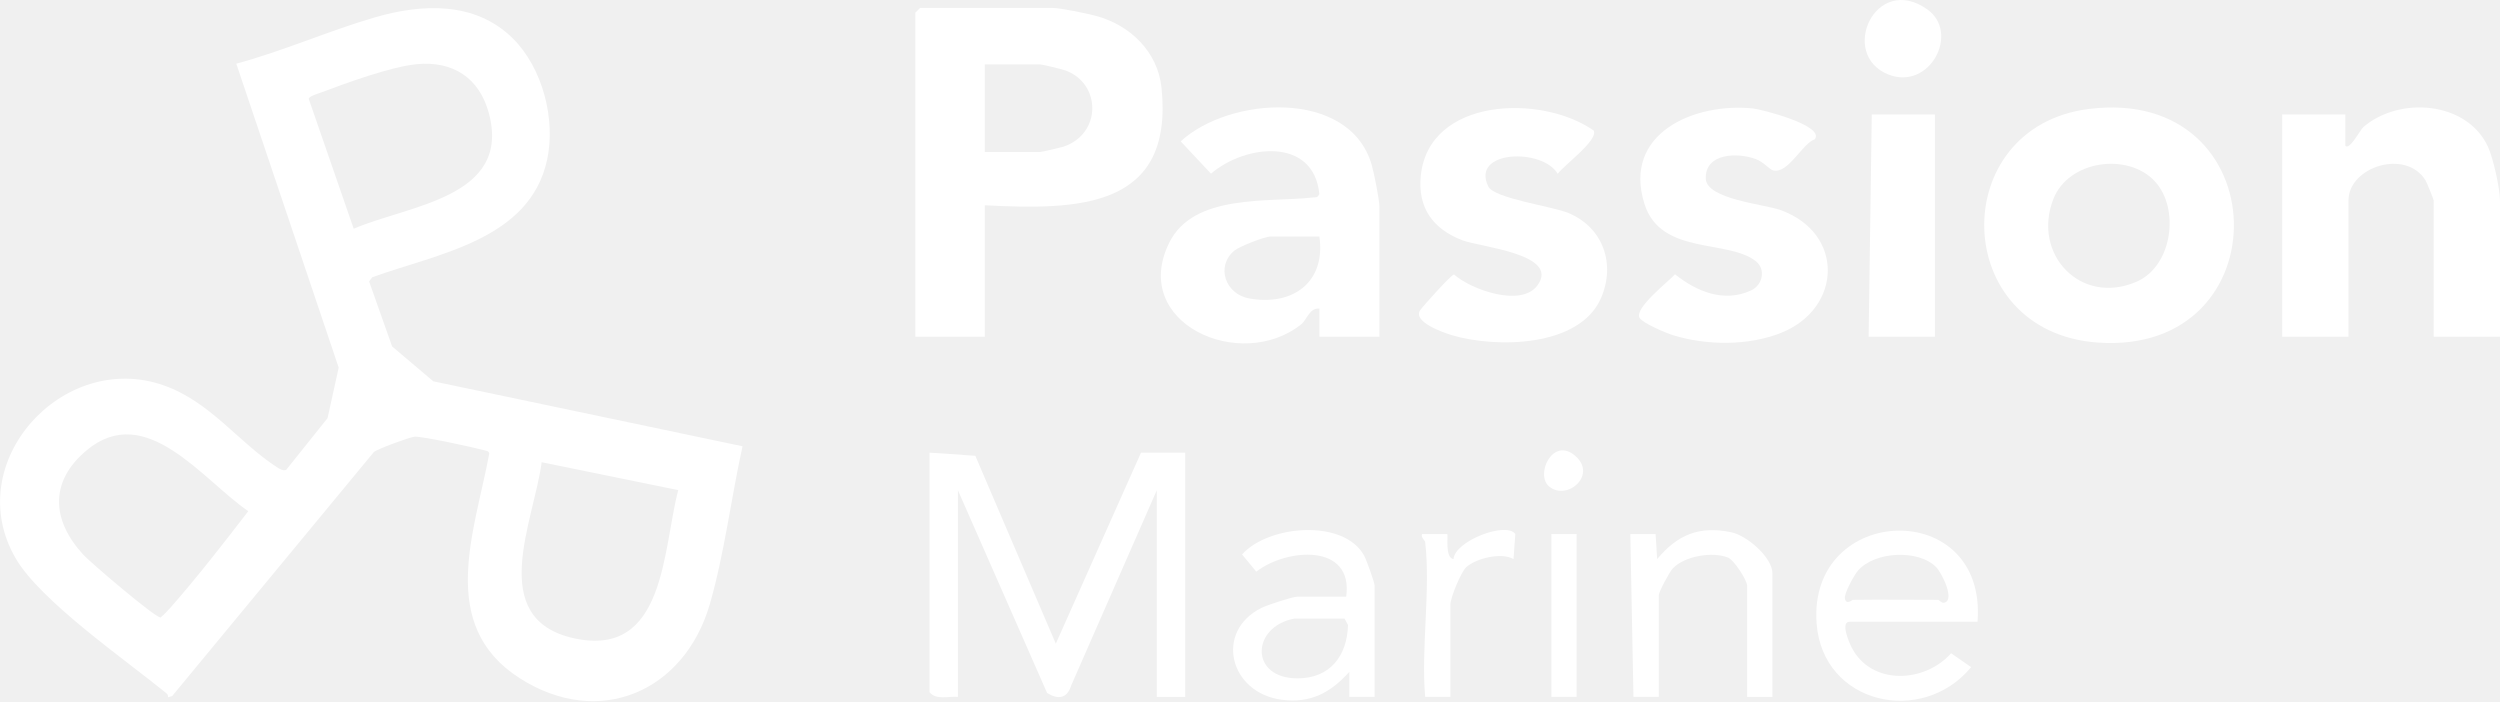
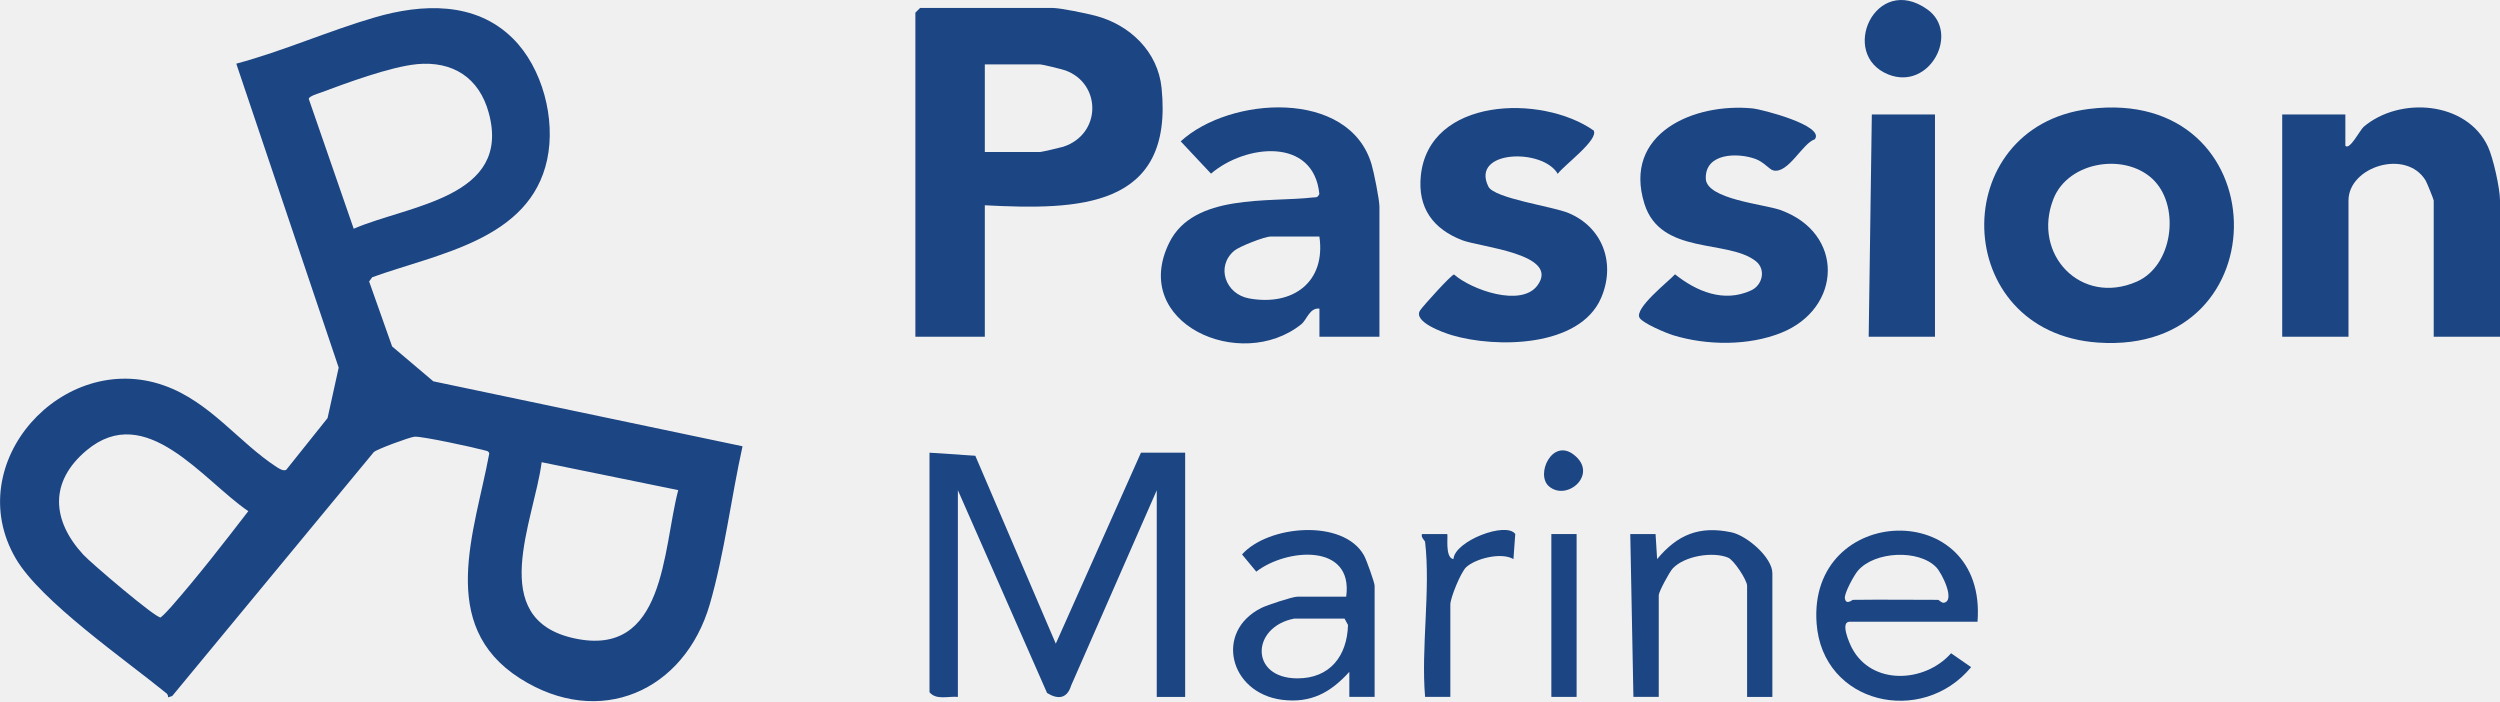
<svg xmlns="http://www.w3.org/2000/svg" width="164" height="46" viewBox="0 0 164 46" fill="none">
-   <g clip-path="url(#clip0_55_2195)">
-     <path d="M33.641 2.519C35.594 4.456 36.465 7.824 35.892 10.478C34.755 15.744 28.723 16.629 24.42 18.186L24.214 18.463L25.723 22.726L28.425 25.014L48.71 29.275C47.968 32.636 47.517 36.338 46.566 39.627C44.912 45.348 39.319 47.833 34.095 44.492C28.633 40.998 31.158 34.842 32.096 29.746C32.048 29.573 31.91 29.578 31.771 29.539C31.122 29.356 27.668 28.606 27.195 28.647C26.875 28.675 24.733 29.462 24.522 29.657L11.295 45.661L11.023 45.743C11.03 45.642 11.006 45.553 10.924 45.485C8.222 43.277 2.663 39.437 1.031 36.632C-2.615 30.372 4.113 22.935 10.756 25.286C13.788 26.359 15.638 29.003 18.146 30.636C18.304 30.737 18.592 30.925 18.777 30.819L21.488 27.427L22.218 24.116L15.5 4.177C18.568 3.356 21.59 2.009 24.622 1.131C27.653 0.253 31.168 0.067 33.641 2.521V2.519ZM27.333 4.213C25.623 4.376 22.715 5.449 21.04 6.075C20.841 6.149 20.307 6.299 20.251 6.477L23.203 15.005C26.8 13.451 33.571 12.977 32.065 7.413C31.439 5.101 29.71 3.984 27.331 4.21L27.333 4.213ZM11.227 39.81C12.978 37.818 14.668 35.633 16.288 33.533C13.298 31.493 9.58 26.289 5.685 29.539C3.204 31.611 3.403 34.161 5.479 36.403C5.956 36.92 10.215 40.558 10.538 40.505C10.783 40.301 11.018 40.046 11.227 39.81ZM44.495 32.152L35.533 30.321C35.029 34.19 31.866 40.601 37.66 41.872C43.663 43.188 43.462 36.066 44.492 32.152H44.495Z" fill="white" />
-     <path d="M64.602 13.464V22.091H60.047V0.83L60.357 0.522H69.055C69.554 0.522 71.276 0.879 71.856 1.032C74.123 1.627 75.954 3.388 76.197 5.765C77.01 13.694 70.718 13.784 64.604 13.466L64.602 13.464ZM64.602 9.973H68.225C68.31 9.973 69.559 9.686 69.741 9.629C72.275 8.801 72.258 5.483 69.894 4.622C69.671 4.54 68.366 4.223 68.225 4.223H64.602V9.975V9.973Z" fill="white" />
-     <path d="M137.03 7.148C149.443 5.589 149.782 23.323 137.624 22.473C127.894 21.792 127.668 8.324 137.03 7.148ZM141.357 11.892C139.576 9.98 135.691 10.518 134.701 13.057C133.285 16.682 136.508 20.077 140.166 18.477C142.528 17.443 143.001 13.661 141.357 11.895V11.892Z" fill="white" />
-     <path d="M163.998 22.091H159.65V13.156C159.65 13.084 159.199 11.97 159.116 11.835C157.836 9.742 154.06 10.933 154.06 13.156V22.091H149.711V7.507H153.853V9.559C154.125 9.891 154.831 8.51 155.047 8.325C157.414 6.306 161.825 6.638 163.21 9.624C163.557 10.375 163.998 12.369 163.998 13.156V22.091Z" fill="white" />
-     <path d="M90.488 22.091H86.554V20.244C85.902 20.178 85.737 20.972 85.361 21.273C81.386 24.451 74.091 21.199 76.705 15.915C78.306 12.679 83.224 13.288 86.123 12.954C86.324 12.93 86.411 13.002 86.549 12.73C86.178 8.965 81.679 9.47 79.441 11.392L77.454 9.273C80.665 6.318 88.509 5.811 89.976 10.788C90.132 11.31 90.49 13.108 90.49 13.565V22.089L90.488 22.091ZM86.552 15.518H83.343C82.96 15.518 81.296 16.168 80.966 16.447C79.739 17.486 80.391 19.296 81.941 19.577C84.805 20.097 86.984 18.509 86.552 15.518Z" fill="white" />
-     <path d="M104.541 8.558C104.898 9.169 102.565 10.861 102.186 11.404C101.204 9.703 96.46 9.838 97.632 12.234C98.015 13.021 101.857 13.536 102.909 13.981C105.174 14.938 105.999 17.33 105.022 19.563C103.61 22.786 98.16 22.849 95.25 21.99C94.656 21.814 92.636 21.093 93.172 20.34C93.4 20.022 95.18 18.04 95.383 18.006C96.516 19.007 99.793 20.176 100.857 18.721C102.361 16.661 97.118 16.214 95.936 15.764C94.011 15.03 92.992 13.637 93.203 11.537C93.72 6.383 101.115 6.164 104.544 8.561L104.541 8.558Z" fill="white" />
-     <path d="M119.053 9.136C118.241 9.388 117.302 11.438 116.313 11.176C116.073 11.113 115.697 10.627 115.18 10.435C113.994 9.994 111.843 10.028 111.899 11.72C111.945 13.069 115.709 13.392 116.783 13.774C121.02 15.283 120.846 20.234 116.841 21.834C114.683 22.695 111.962 22.669 109.747 21.988C109.274 21.841 107.783 21.211 107.56 20.857C107.169 20.236 109.485 18.441 109.881 17.994C111.292 19.122 113.087 19.875 114.87 19.052C115.634 18.701 115.847 17.669 115.195 17.145C113.366 15.675 108.937 16.774 107.873 13.367C106.434 8.767 111.103 6.718 115.003 7.115C115.503 7.165 119.715 8.221 119.056 9.131L119.053 9.136Z" fill="white" />
-     <path d="M126.931 7.507V22.091H122.582L122.788 7.507H126.931Z" fill="white" />
-     <path d="M126.43 0.616C128.596 2.154 126.585 5.964 123.878 4.887C120.595 3.578 123.027 -1.797 126.43 0.616Z" fill="white" />
-     <path d="M60.977 29.696L63.981 29.898L69.261 42.225L74.849 29.696H77.748V45.719H75.885V32.162L70.268 44.973C70.004 45.837 69.402 45.902 68.689 45.459L62.839 32.159V45.716C62.216 45.659 61.416 45.945 60.977 45.408V29.693V29.696Z" fill="white" />
-     <path d="M129.726 40.786H121.339C120.692 40.786 121.332 42.211 121.48 42.495C122.782 44.989 126.277 44.797 127.992 42.853L129.306 43.765C126.086 47.662 119.554 46.204 119.169 40.887C118.596 33.013 130.371 32.59 129.726 40.786ZM121.545 39.35C123.408 39.326 125.273 39.35 127.136 39.35C127.204 39.35 127.364 39.569 127.526 39.54C128.285 39.396 127.386 37.589 127.015 37.209C125.863 36.023 122.981 36.165 121.885 37.43C121.628 37.726 120.978 38.919 121.024 39.244C121.092 39.725 121.516 39.35 121.543 39.35H121.545Z" fill="white" />
-     <path d="M90.174 45.716H88.517V44.073C87.302 45.42 85.992 46.154 84.084 45.904C80.654 45.451 79.653 41.433 82.743 39.882C83.109 39.696 84.794 39.143 85.102 39.143H88.311C88.799 35.604 84.392 35.965 82.413 37.5L81.479 36.371C83.208 34.437 88.139 34.021 89.483 36.439C89.638 36.715 90.176 38.224 90.176 38.421V45.714L90.174 45.716ZM84.894 40.582C82.078 41.126 81.971 44.489 85.1 44.501C87.258 44.508 88.374 43.017 88.43 41L88.204 40.582H84.891H84.894Z" fill="white" />
-     <path d="M108.812 45.716H107.155L106.949 35.034H108.608L108.71 36.677C110.037 35.082 111.468 34.471 113.59 34.921C114.604 35.138 116.27 36.569 116.27 37.604V45.719H114.613V38.426C114.613 38.063 113.752 36.742 113.367 36.581C112.367 36.167 110.512 36.466 109.738 37.286C109.515 37.522 108.817 38.826 108.817 39.042V45.719L108.812 45.716Z" fill="white" />
-     <path d="M93.49 35.549C93.48 35.46 93.206 35.267 93.283 35.036H94.94C95.015 35.114 94.77 36.591 95.35 36.677C95.427 35.489 98.806 34.194 99.405 35.029L99.286 36.677C98.5 36.208 96.815 36.634 96.191 37.202C95.835 37.527 95.146 39.22 95.146 39.656V45.716H93.49C93.215 42.499 93.858 38.693 93.49 35.549Z" fill="white" />
-     <path d="M103.426 35.034H101.77V45.716H103.426V35.034Z" fill="white" />
-     <path d="M101.614 31.904C100.719 31.137 101.811 28.762 103.21 29.804C104.917 31.077 102.805 32.927 101.614 31.904Z" fill="white" />
+   <g clip-path="url(#clip0_0_1619)">
+     <path d="M33.641 2.519C35.594 4.456 36.465 7.824 35.892 10.478C34.755 15.744 28.723 16.629 24.42 18.186L24.214 18.463L25.723 22.726L28.425 25.014L48.71 29.275C47.968 32.636 47.517 36.338 46.566 39.627C44.912 45.348 39.319 47.833 34.095 44.492C28.633 40.998 31.158 34.842 32.096 29.746C32.048 29.573 31.91 29.578 31.771 29.539C31.122 29.356 27.668 28.606 27.195 28.647C26.875 28.675 24.733 29.462 24.522 29.657L11.295 45.661L11.023 45.743C11.03 45.642 11.006 45.553 10.924 45.485C8.222 43.277 2.663 39.437 1.031 36.632C-2.615 30.372 4.113 22.935 10.756 25.286C13.788 26.359 15.638 29.003 18.146 30.636C18.304 30.737 18.592 30.925 18.777 30.819L21.488 27.427L22.218 24.116L15.5 4.177C18.568 3.356 21.59 2.009 24.622 1.131C27.653 0.253 31.168 0.067 33.641 2.521V2.519ZM27.333 4.213C25.623 4.376 22.715 5.449 21.04 6.075C20.841 6.149 20.307 6.299 20.251 6.477L23.203 15.005C26.8 13.451 33.571 12.977 32.065 7.413C31.439 5.101 29.71 3.984 27.331 4.21L27.333 4.213ZM11.227 39.81C12.978 37.818 14.668 35.633 16.288 33.533C13.298 31.493 9.58 26.289 5.685 29.539C3.204 31.611 3.403 34.161 5.479 36.403C5.956 36.92 10.215 40.558 10.538 40.505C10.783 40.301 11.018 40.046 11.227 39.81ZM44.495 32.152L35.533 30.321C35.029 34.19 31.866 40.601 37.66 41.872C43.663 43.188 43.462 36.066 44.492 32.152H44.495Z" fill="#1C4583" />
+     <path d="M64.604 13.464V22.091H60.049V0.83L60.359 0.522H69.056C69.556 0.522 71.278 0.879 71.858 1.032C74.125 1.627 75.957 3.388 76.199 5.765C77.011 13.694 70.72 13.784 64.606 13.466L64.604 13.464ZM64.604 9.973H68.227C68.312 9.973 69.561 9.686 69.743 9.629C72.277 8.801 72.26 5.483 69.896 4.622C69.672 4.54 68.368 4.223 68.227 4.223H64.604V9.975V9.973Z" fill="#1C4583" />
+     <path d="M137.031 7.148C149.444 5.589 149.783 23.323 137.625 22.473C127.895 21.792 127.669 8.324 137.031 7.148ZM141.358 11.892C139.577 9.98 135.692 10.518 134.702 13.057C133.286 16.682 136.509 20.077 140.167 18.477C142.529 17.443 143.002 13.661 141.358 11.895V11.892Z" fill="#1C4583" />
+     <path d="M164 22.091H159.652V13.156C159.652 13.084 159.201 11.97 159.118 11.835C157.838 9.742 154.061 10.933 154.061 13.156V22.091H149.713V7.507H153.855V9.559C154.127 9.891 154.833 8.51 155.049 8.325C157.416 6.306 161.827 6.638 163.212 9.624C163.559 10.375 164 12.369 164 13.156V22.091Z" fill="#1C4583" />
+     <path d="M90.489 22.091H86.555V20.244C85.903 20.178 85.738 20.972 85.362 21.273C81.387 24.451 74.091 21.199 76.706 15.915C78.307 12.679 83.225 13.288 86.123 12.954C86.325 12.93 86.412 13.002 86.55 12.73C86.179 8.965 81.68 9.47 79.442 11.392L77.455 9.273C80.666 6.318 88.51 5.811 89.977 10.788C90.132 11.31 90.491 13.108 90.491 13.565V22.089L90.489 22.091ZM86.553 15.518H83.344C82.961 15.518 81.297 16.168 80.967 16.447C79.74 17.486 80.392 19.296 81.942 19.577C84.806 20.097 86.984 18.509 86.553 15.518Z" fill="#1C4583" />
+     <path d="M104.543 8.558C104.9 9.169 102.567 10.861 102.188 11.404C101.206 9.703 96.462 9.838 97.634 12.234C98.017 13.021 101.859 13.536 102.911 13.981C105.176 14.938 106.001 17.33 105.024 19.563C103.612 22.786 98.162 22.849 95.252 21.99C94.658 21.814 92.638 21.093 93.174 20.34C93.401 20.022 95.182 18.04 95.385 18.006C96.518 19.007 99.795 20.176 100.859 18.721C102.363 16.661 97.12 16.214 95.938 15.764C94.013 15.03 92.994 13.637 93.205 11.537C93.722 6.383 101.116 6.164 104.546 8.561L104.543 8.558Z" fill="#1C4583" />
+     <path d="M119.054 9.136C118.242 9.388 117.303 11.438 116.314 11.176C116.074 11.113 115.698 10.627 115.181 10.435C113.995 9.994 111.844 10.028 111.9 11.72C111.946 13.069 115.71 13.392 116.784 13.774C121.021 15.283 120.847 20.234 116.842 21.834C114.684 22.695 111.963 22.669 109.748 21.988C109.275 21.841 107.784 21.211 107.561 20.857C107.17 20.236 109.486 18.441 109.882 17.994C111.293 19.122 113.088 19.875 114.871 19.052C115.635 18.701 115.848 17.669 115.196 17.145C113.367 15.675 108.938 16.774 107.874 13.367C106.435 8.767 111.104 6.718 115.004 7.115C115.504 7.165 119.716 8.221 119.057 9.131L119.054 9.136Z" fill="#1C4583" />
+     <path d="M126.935 7.507V22.091H122.586L122.792 7.507H126.935Z" fill="#1C4583" />
+     <path d="M126.432 0.616C128.598 2.154 126.587 5.964 123.88 4.887C120.596 3.578 123.029 -1.797 126.432 0.616Z" fill="#1C4583" />
+     <path d="M60.975 29.696L63.98 29.898L69.26 42.225L74.847 29.696H77.746V45.719H75.883V32.162L70.266 44.973C70.002 45.837 69.4 45.902 68.687 45.459L62.837 32.159V45.716C62.214 45.659 61.414 45.945 60.975 45.408V29.693V29.696Z" fill="#1C4583" />
+     <path d="M129.725 40.786H121.338C120.691 40.786 121.331 42.211 121.479 42.495C122.781 44.989 126.276 44.797 127.991 42.853L129.306 43.765C126.085 47.662 119.553 46.204 119.168 40.887C118.595 33.013 130.37 32.59 129.725 40.786ZM121.544 39.35C123.407 39.326 125.272 39.35 127.135 39.35C127.203 39.35 127.363 39.569 127.525 39.54C128.284 39.396 127.385 37.589 127.014 37.209C125.862 36.023 122.98 36.165 121.884 37.43C121.627 37.726 120.977 38.919 121.023 39.244C121.091 39.725 121.515 39.35 121.542 39.35H121.544Z" fill="#1C4583" />
+     <path d="M90.173 45.716H88.516V44.073C87.301 45.42 85.992 46.154 84.083 45.904C80.653 45.451 79.652 41.433 82.742 39.882C83.108 39.696 84.793 39.143 85.101 39.143H88.31C88.798 35.604 84.391 35.965 82.412 37.5L81.478 36.371C83.207 34.437 88.138 34.021 89.481 36.439C89.637 36.715 90.175 38.224 90.175 38.421V45.714L90.173 45.716ZM84.893 40.582C82.077 41.126 81.97 44.489 85.099 44.501C87.257 44.508 88.373 43.017 88.429 41L88.203 40.582H84.89H84.893Z" fill="#1C4583" />
+     <path d="M108.809 45.716H107.152L106.946 35.034H108.605L108.707 36.677C110.034 35.082 111.465 34.471 113.587 34.921C114.601 35.138 116.267 36.569 116.267 37.604V45.719H114.61V38.426C114.61 38.063 113.749 36.742 113.364 36.581C112.364 36.167 110.509 36.466 109.735 37.286C109.512 37.522 108.814 38.826 108.814 39.042V45.719L108.809 45.716Z" fill="#1C4583" />
+     <path d="M93.486 35.549C93.476 35.46 93.202 35.267 93.279 35.036H94.936C95.011 35.114 94.766 36.591 95.346 36.677C95.423 35.489 98.802 34.194 99.401 35.029L99.282 36.677C98.496 36.208 96.811 36.634 96.187 37.202C95.831 37.527 95.142 39.22 95.142 39.656V45.716H93.486C93.212 42.499 93.854 38.693 93.486 35.549Z" fill="#1C4583" />
+     <path d="M103.425 35.034H101.769V45.716H103.425V35.034Z" fill="#1C4583" />
+     <path d="M101.613 31.904C100.718 31.137 101.81 28.762 103.209 29.804C104.916 31.077 102.804 32.927 101.613 31.904Z" fill="#1C4583" />
  </g>
  <defs>
-     <clipPath id="clip0_55_2195">
+     <clipPath id="clip0_0_1619">
      <rect width="164" height="46" fill="white" />
    </clipPath>
  </defs>
</svg>
